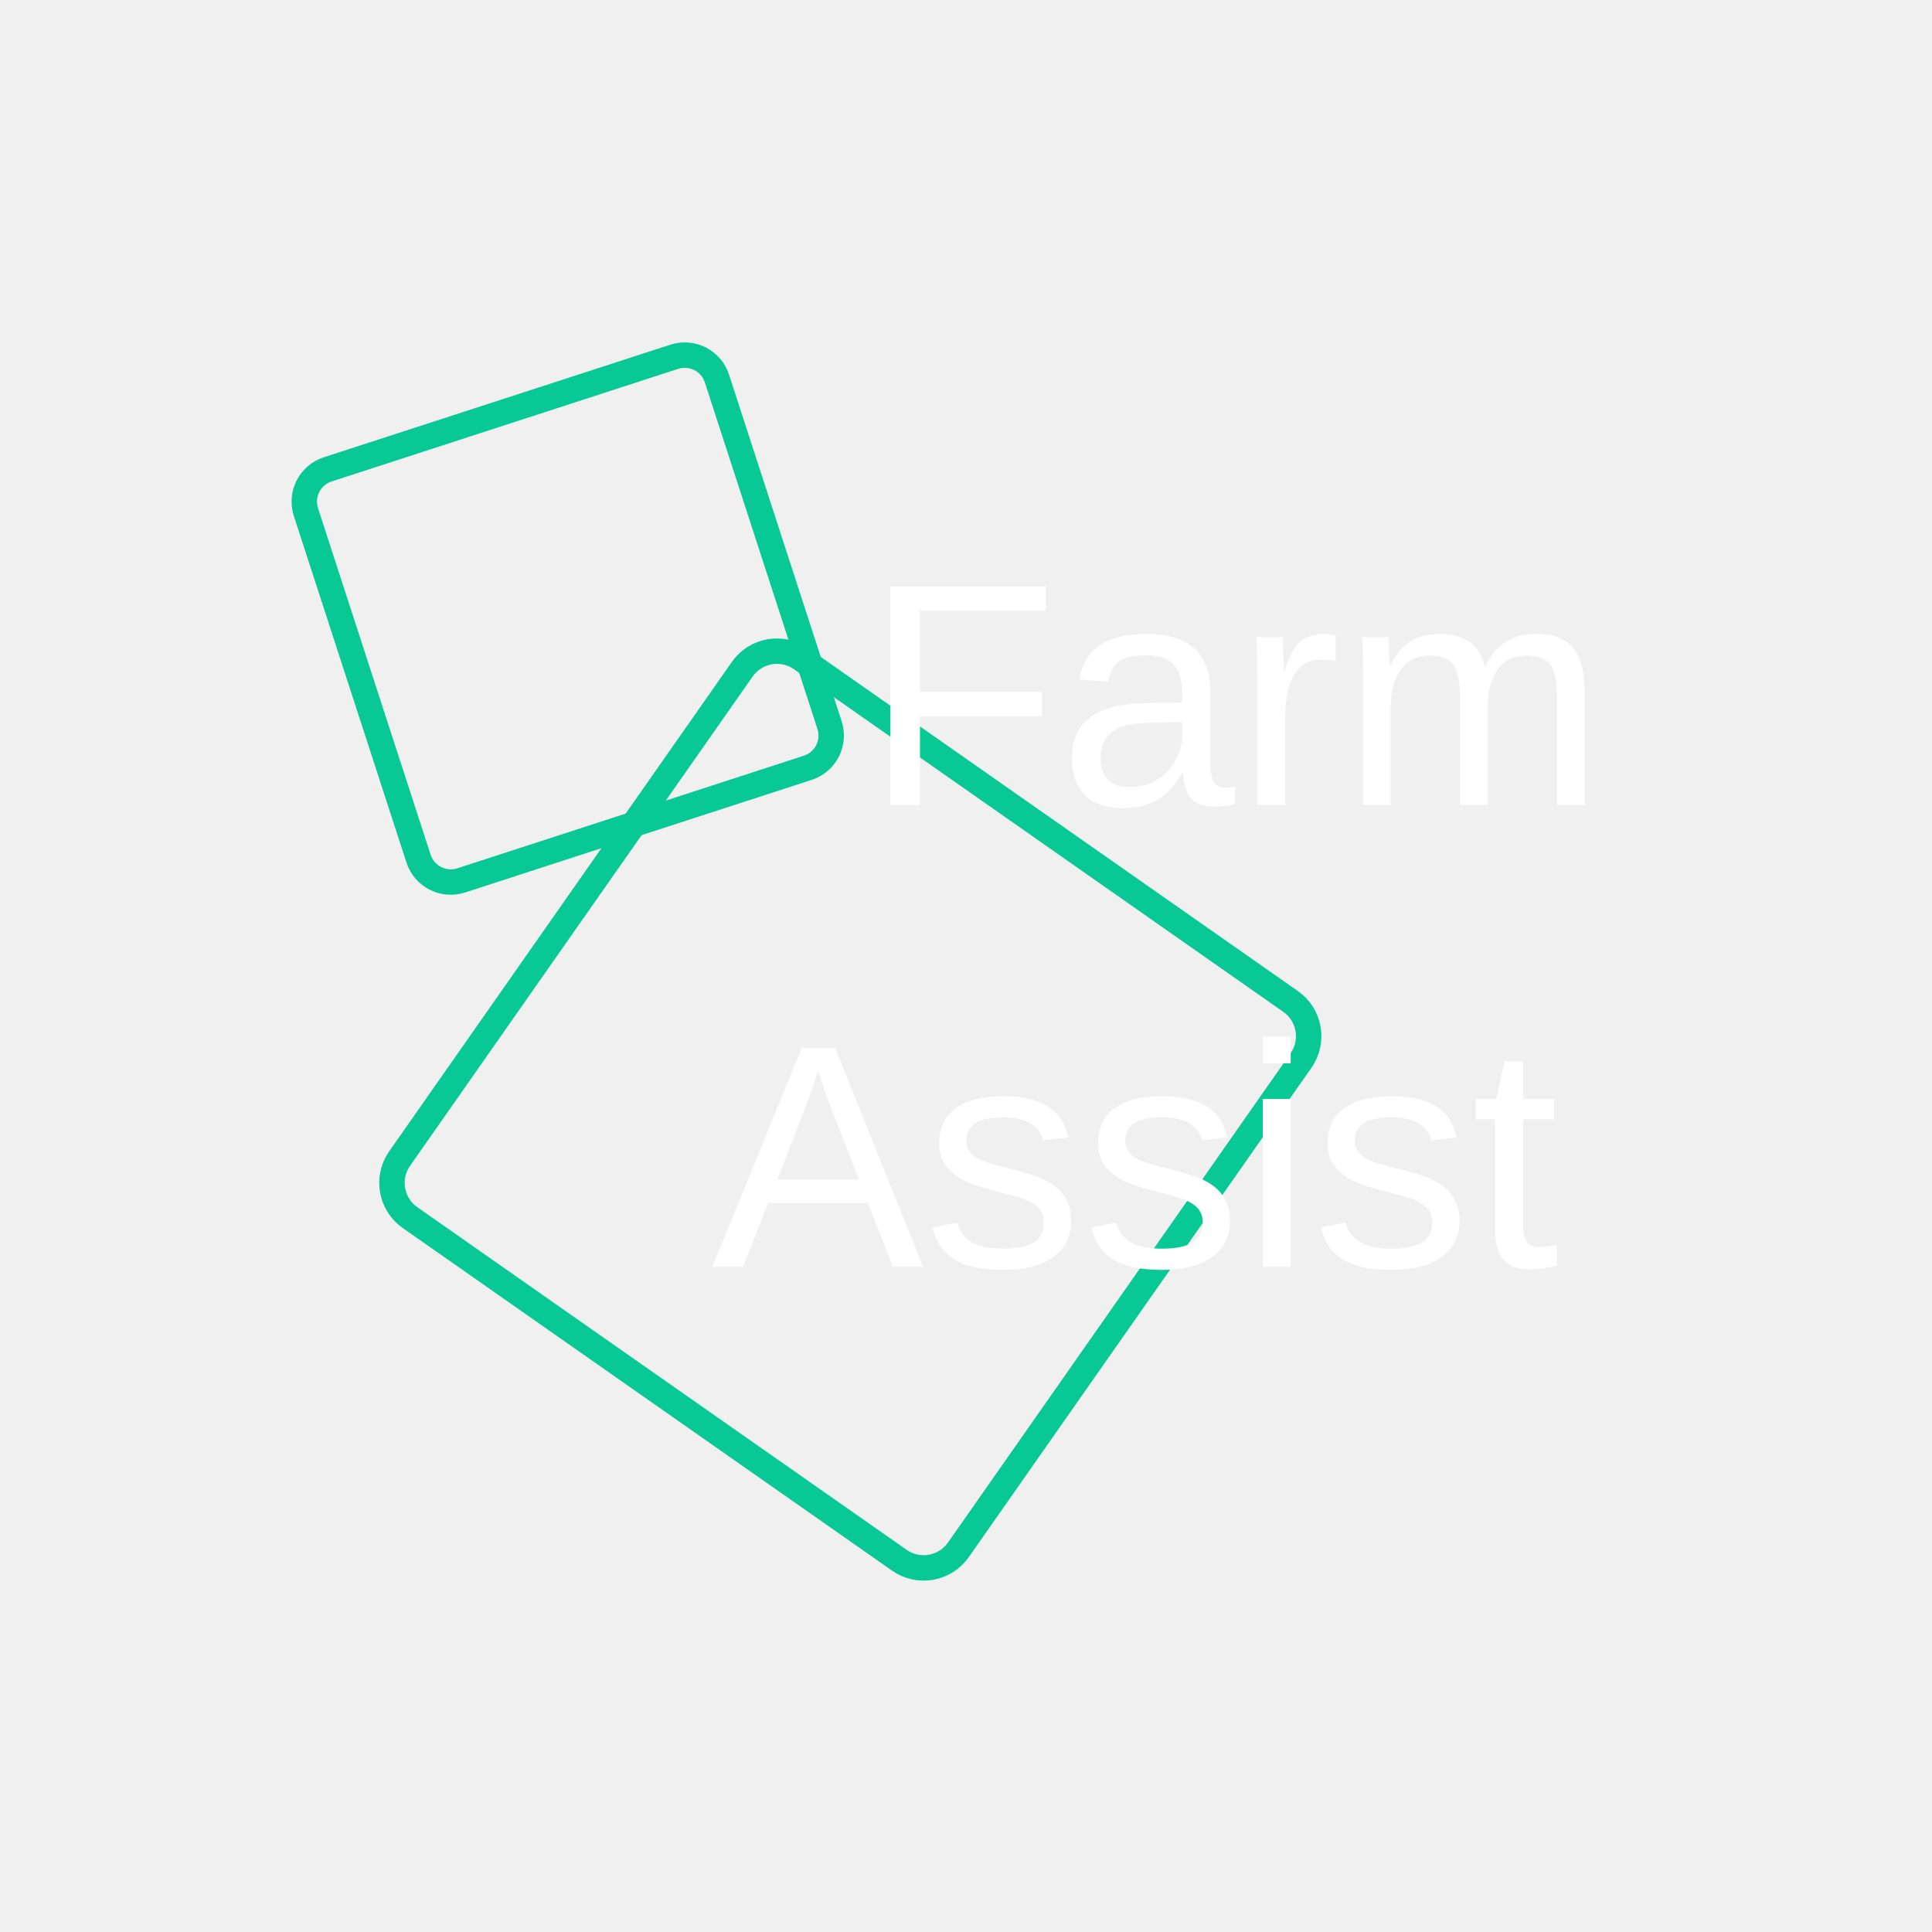
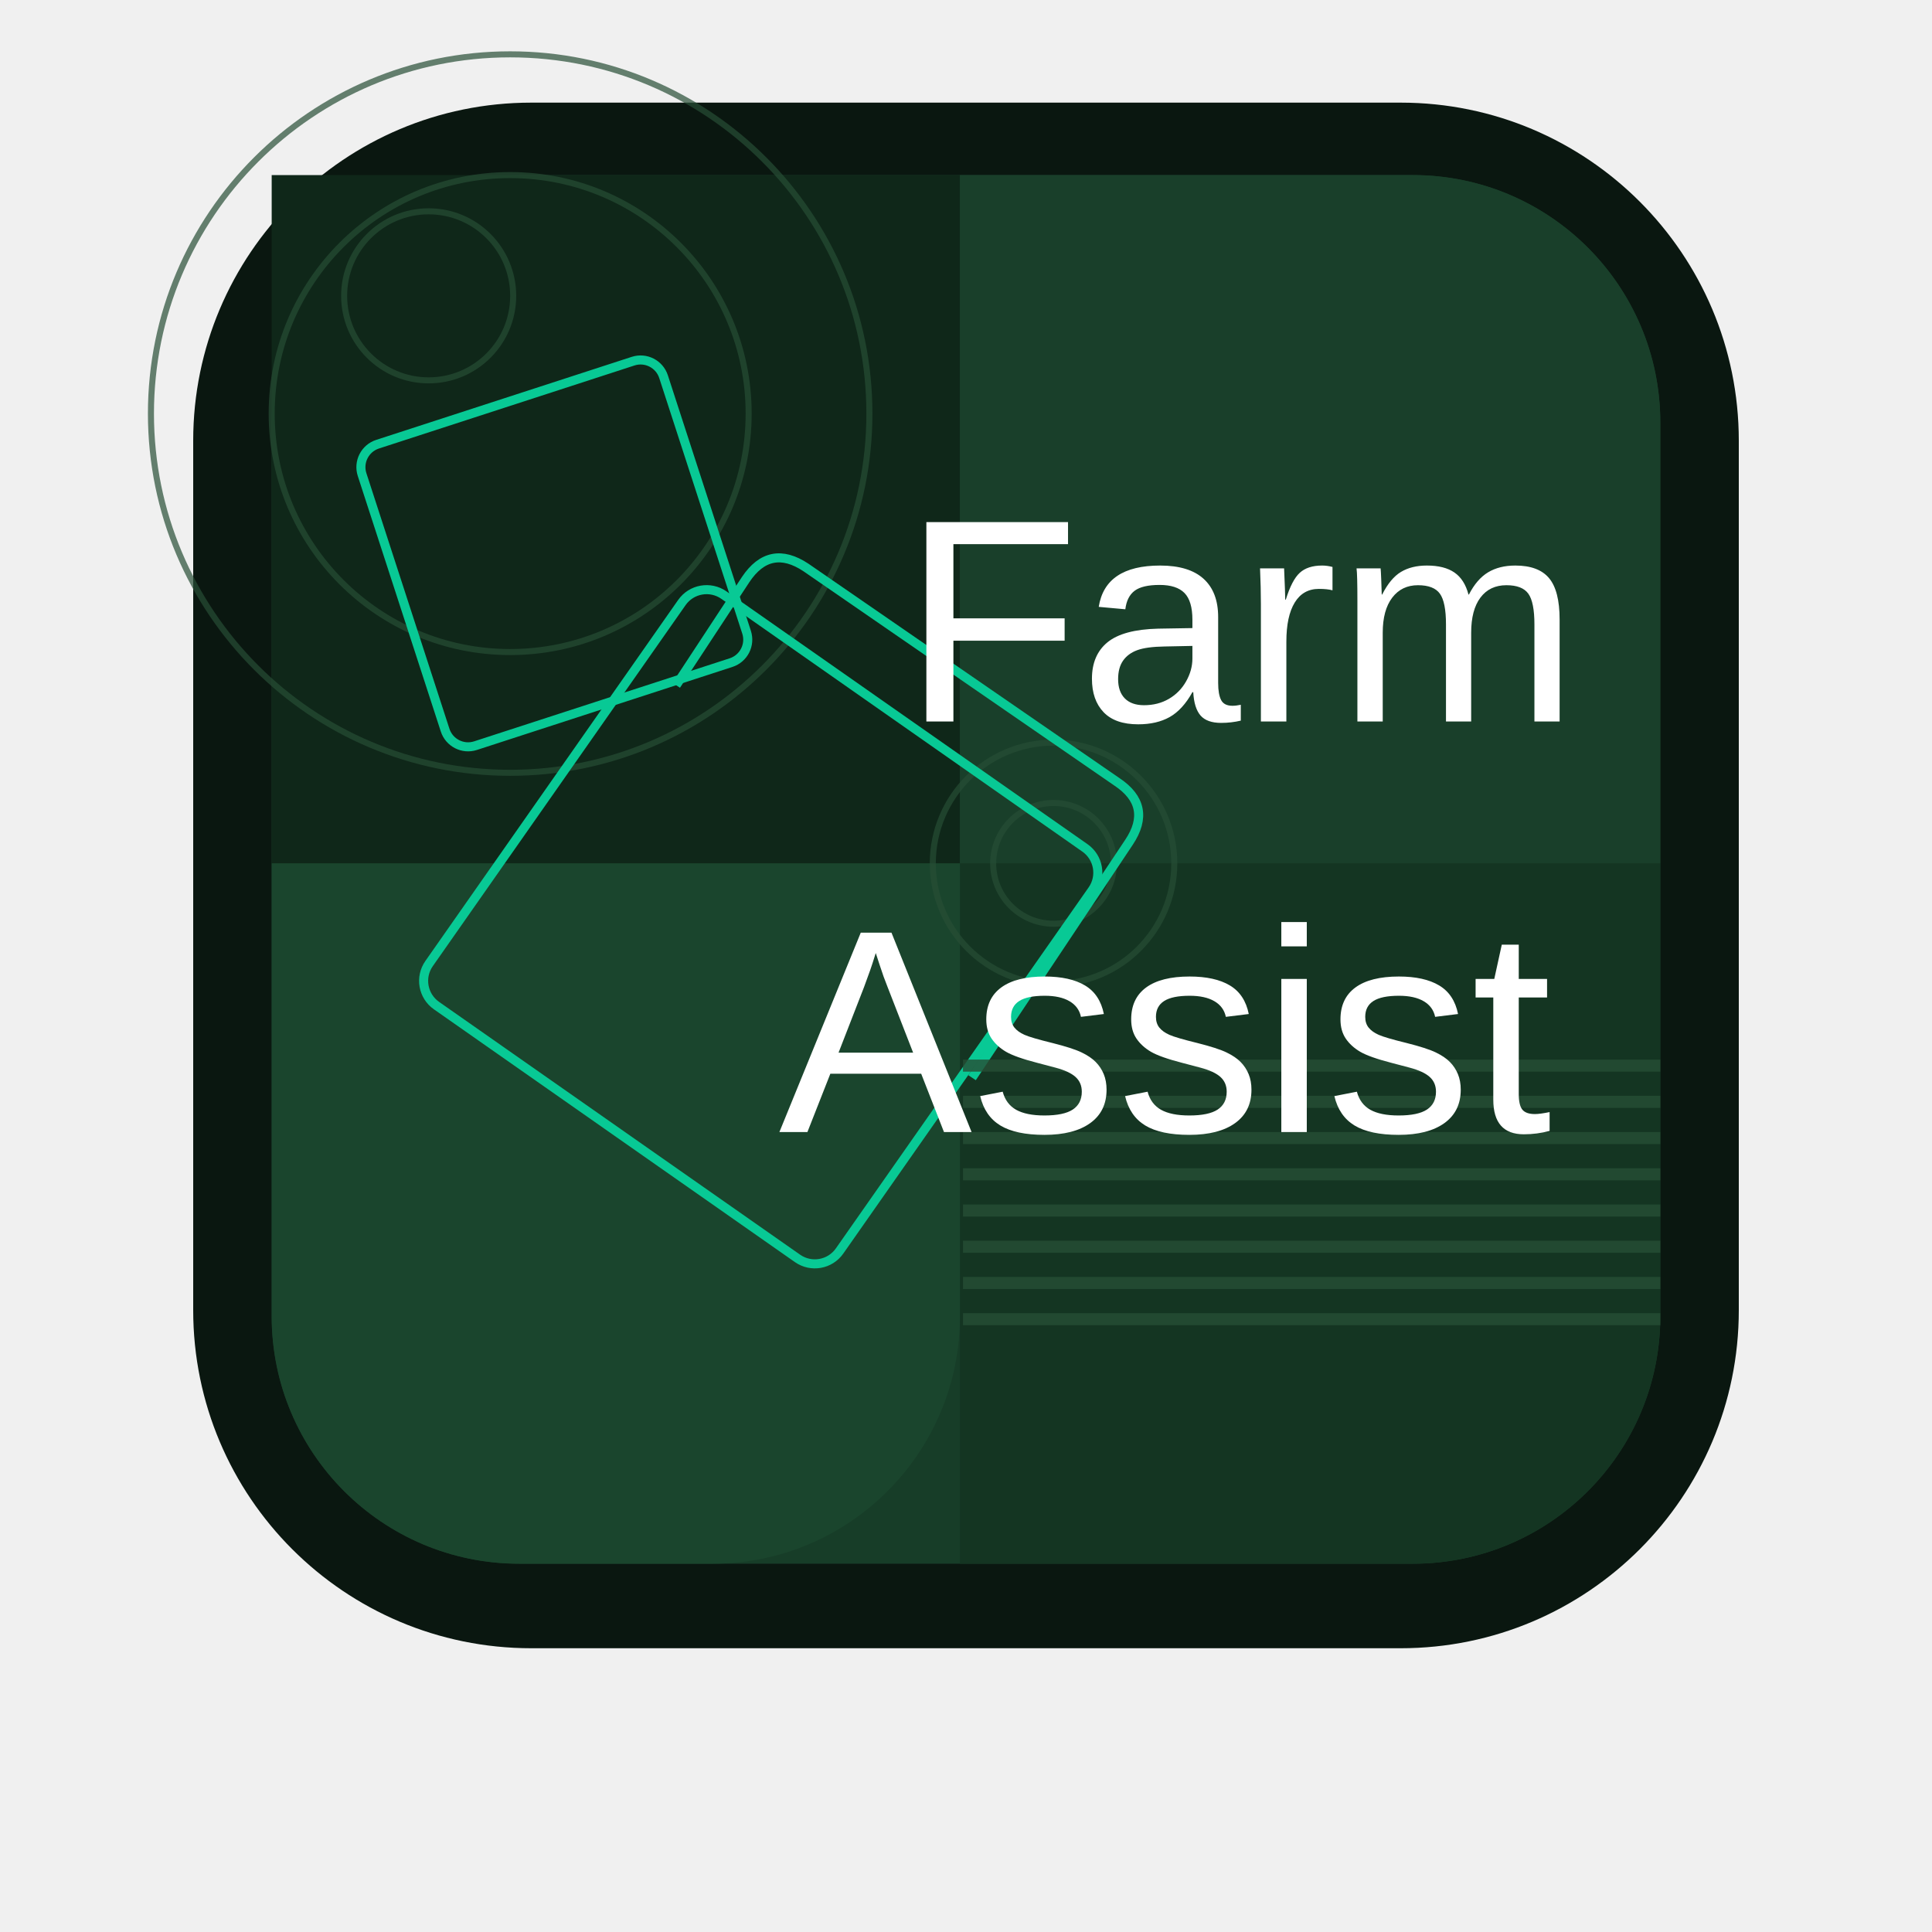
- <svg xmlns="http://www.w3.org/2000/svg" width="456" height="456" viewBox="0 0 456 456">
-   <g fill="none" stroke="#08C995" stroke-width="6" stroke-linejoin="round">
-     <rect x="83" y="95" width="102" height="102" rx="8" transform="rotate(-18 134 146)" />
-     <rect x="120" y="181" width="161" height="161" rx="10" transform="rotate(35 200 262)" />
+ <svg xmlns="http://www.w3.org/2000/svg" width="256" height="256" viewBox="0 0 640 640">
+   <rect x="64" y="34" width="512" height="512" rx="112" fill="#0a1710" />
+   <rect x="90" y="58" width="460" height="460" rx="82" fill="#173d28" />
+   <path d="M90 58h228v228H90z" fill="#0f2719" />
+   <path d="M318 58h150a82 82 0 0 1 82 82v146H318z" fill="#193f2a" />
+   <path d="M90 286h228v150a82 82 0 0 1-82 82h-64a82 82 0 0 1-82-82z" fill="#1a452d" />
+   <path d="M318 286h232v150a82 82 0 0 1-82 82H318z" fill="#143522" />
+   <g fill="none" stroke="#264d35" stroke-width="2" opacity=".7">
+     <circle cx="169" cy="137" r="79" />
+     <circle cx="169" cy="137" r="119" />
+     <circle cx="142" cy="98" r="28" />
+     <circle cx="349" cy="286" r="20" />
+     <circle cx="349" cy="286" r="40" />
  </g>
-   <g fill="#FFFFFF" font-family="Arial,Helvetica,sans-serif" font-weight="300">
-     <text x="204" y="190" font-size="75">Farm</text>
-     <text x="168" y="299" font-size="75">Assist</text>
+   <g stroke="#08c995" stroke-width="3" fill="none" stroke-linejoin="round">
+     <rect x="131" y="131" width="105" height="105" rx="8" transform="rotate(-18 183 183)" />
+     <rect x="169" y="224" width="166" height="166" rx="10" transform="rotate(35 252 307)" />
+     <path d="M224 227l23-35q8-12 20-4l103 71q12 8 4 20l-52 78" />
+   </g>
+   <g stroke="#254d34" stroke-width="4" opacity=".8">
+     <path d="M319 353h231M319 365h231M319 377h231M319 389h231M319 401h231M319 413h231M319 425h231M319 437h231" />
+   </g>
+   <g fill="#fff" font-family="Arial,Helvetica,sans-serif" font-weight="300">
+     <text x="299" y="239" font-size="96">Farm</text>
+     <text x="258" y="375" font-size="96">Assist</text>
  </g>
</svg>
